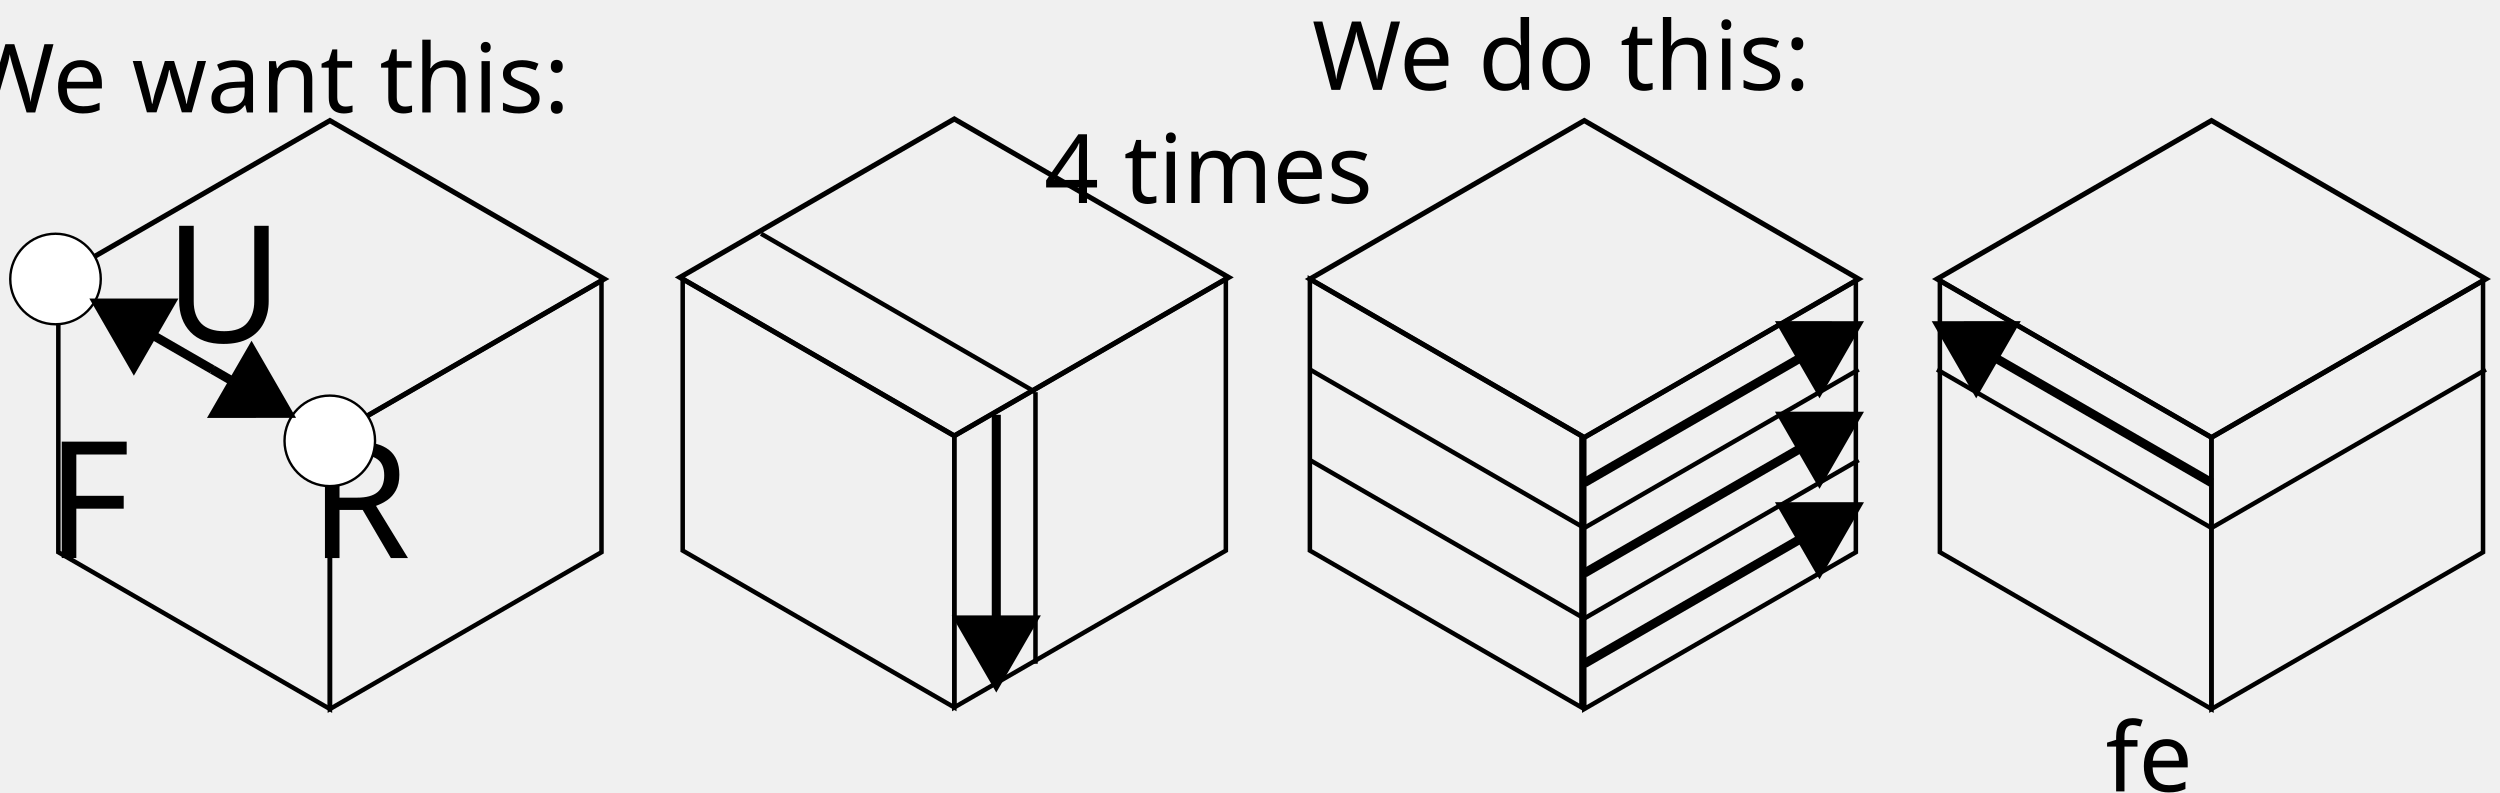
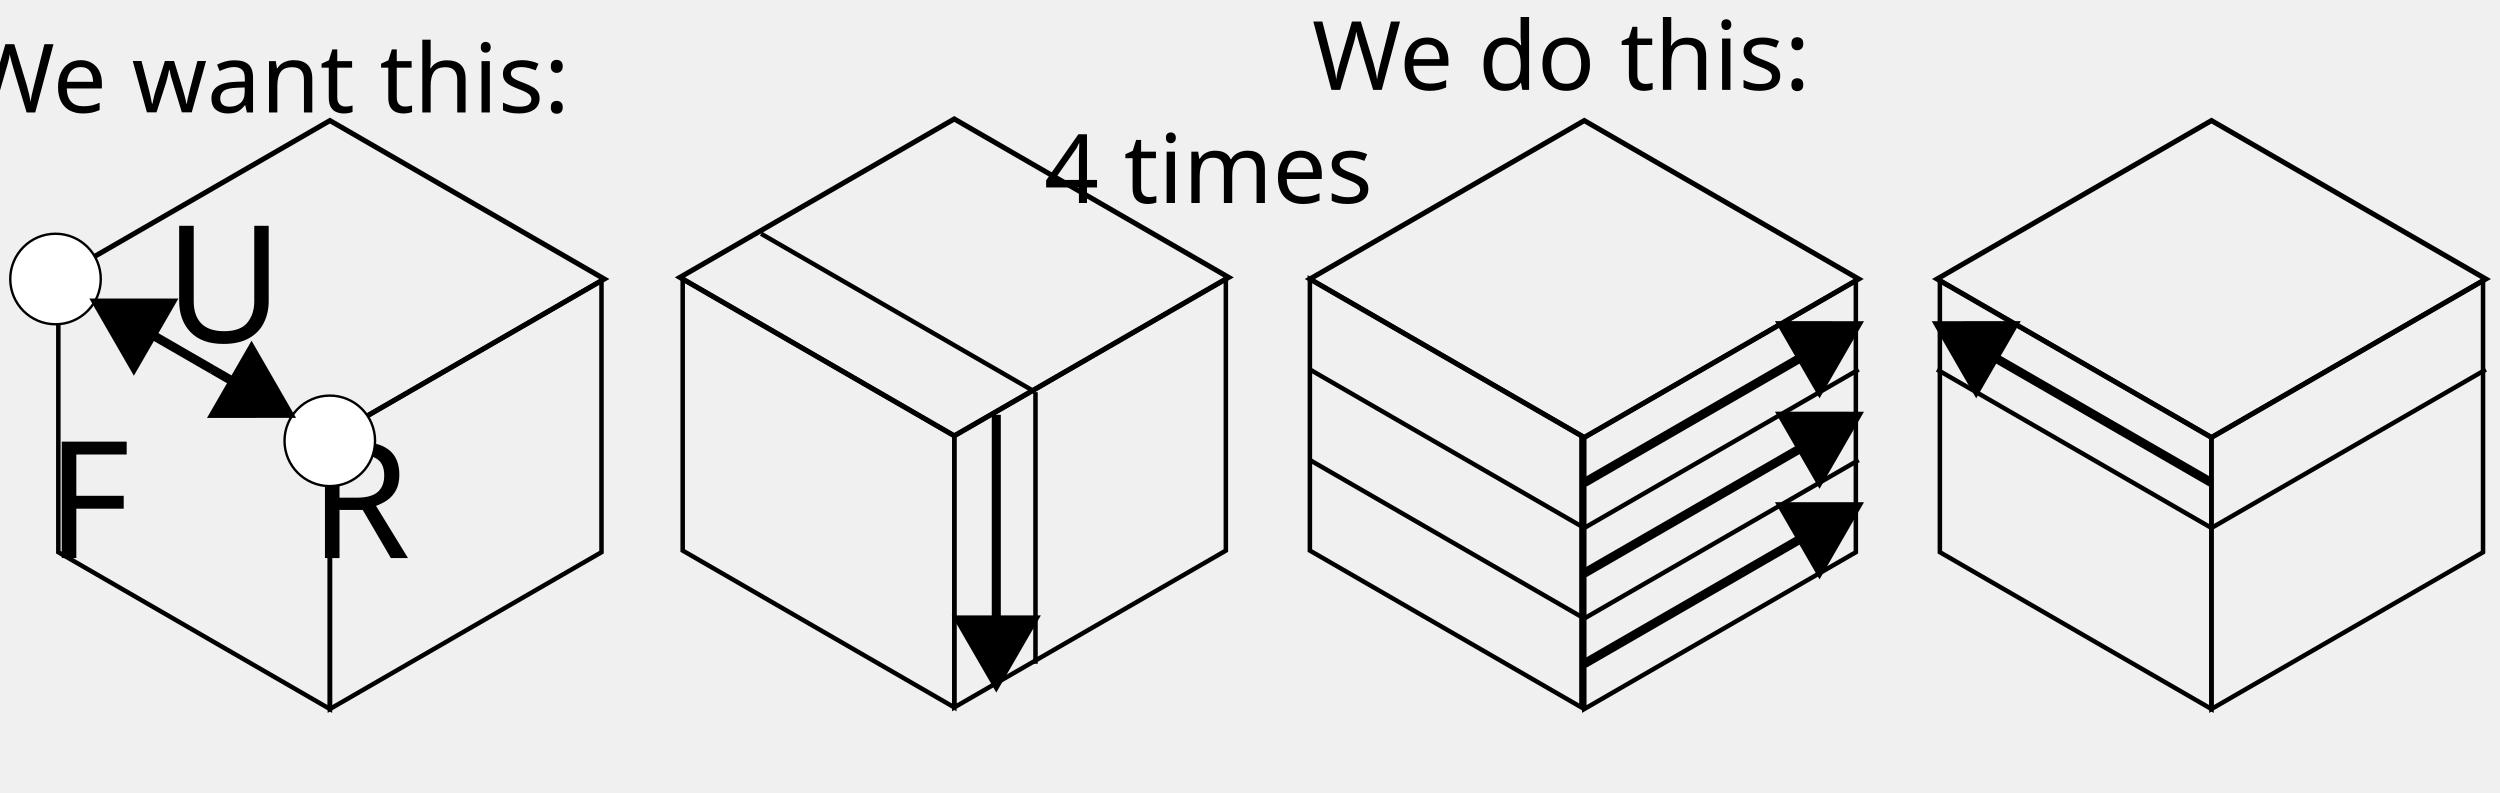
<svg xmlns="http://www.w3.org/2000/svg" width="276.164mm" height="87.541mm" viewBox="0 0 276.164 87.541" version="1.1" id="svg8">
  <defs id="defs2">
    <marker style="overflow:visible" id="marker2196" refX="0" refY="0" orient="auto">
      <path transform="scale(-0.8)" style="fill:#000000;fill-opacity:1;fill-rule:evenodd;stroke:#000000;stroke-width:1pt;stroke-opacity:1" d="M 5.77,0 -2.88,5 V -5 Z" id="path2194" />
    </marker>
    <marker style="overflow:visible" id="marker1940" refX="0" refY="0" orient="auto">
      <path transform="scale(-0.8)" style="fill:#000000;fill-opacity:1;fill-rule:evenodd;stroke:#000000;stroke-width:1pt;stroke-opacity:1" d="M 5.77,0 -2.88,5 V -5 Z" id="path1938" />
    </marker>
    <marker style="overflow:visible" id="marker1860" refX="0" refY="0" orient="auto">
      <path transform="scale(-0.8)" style="fill:#000000;fill-opacity:1;fill-rule:evenodd;stroke:#000000;stroke-width:1pt;stroke-opacity:1" d="M 5.77,0 -2.88,5 V -5 Z" id="path1858" />
    </marker>
    <marker style="overflow:visible" id="marker1782" refX="0" refY="0" orient="auto">
      <path transform="scale(-0.8)" style="fill:#000000;fill-opacity:1;fill-rule:evenodd;stroke:#000000;stroke-width:1pt;stroke-opacity:1" d="M 5.77,0 -2.88,5 V -5 Z" id="path1780" />
    </marker>
    <marker style="overflow:visible" id="marker1692" refX="0" refY="0" orient="auto">
      <path transform="scale(-0.8)" style="fill:#000000;fill-opacity:1;fill-rule:evenodd;stroke:#000000;stroke-width:1pt;stroke-opacity:1" d="M 5.77,0 -2.88,5 V -5 Z" id="path1690" />
    </marker>
    <marker style="overflow:visible" id="marker1606" refX="0" refY="0" orient="auto">
      <path transform="scale(-0.8)" style="fill:#000000;fill-opacity:1;fill-rule:evenodd;stroke:#000000;stroke-width:1pt;stroke-opacity:1" d="M 5.77,0 -2.88,5 V -5 Z" id="path1604" />
    </marker>
    <marker style="overflow:visible" id="TriangleInL" refX="0" refY="0" orient="auto">
      <path transform="scale(-0.8)" style="fill:#000000;fill-opacity:1;fill-rule:evenodd;stroke:#000000;stroke-width:1pt;stroke-opacity:1" d="M 5.77,0 -2.88,5 V -5 Z" id="path1063" />
    </marker>
    <marker style="overflow:visible" id="marker1360" refX="0" refY="0" orient="auto">
      <path transform="scale(-0.8)" style="fill:#000000;fill-opacity:1;fill-rule:evenodd;stroke:#000000;stroke-width:1pt;stroke-opacity:1" d="M 5.77,0 -2.88,5 V -5 Z" id="path1358" />
    </marker>
    <marker style="overflow:visible" id="Arrow2Lstart" refX="0" refY="0" orient="auto">
      <path transform="matrix(1.1,0,0,1.1,1.1,0)" d="M 8.719,4.034 -2.207,0.016 8.719,-4.002 c -1.745,2.372 -1.735,5.617 -6e-7,8.035 z" style="fill:#000000;fill-opacity:1;fill-rule:evenodd;stroke:#000000;stroke-width:0.625;stroke-linejoin:round;stroke-opacity:1" id="path948" />
    </marker>
  </defs>
  <g id="layer1" transform="translate(1.802169,-1.679524)">
    <path id="rect14" style="fill:none;stroke:#000000;stroke-width:0.5;stroke-opacity:1" d="M 4.641,32.679 34.641,50 V 80 L 4.641,62.679 Z" />
    <path id="rect861" style="fill:none;stroke:#000000;stroke-width:0.5;stroke-opacity:1" d="M 34.641,50 64.641,32.679 v 30 L 34.641,80 Z" />
    <path id="rect863" style="fill:none;stroke:#000000;stroke-width:0.564;stroke-opacity:1" d="M 4.33,32.5 34.641,15 64.952,32.5 34.641,50 Z" />
    <text xml:space="preserve" style="font-style:normal;font-weight:normal;font-size:18px;line-height:1.25;font-family:sans-serif;letter-spacing:0px;word-spacing:0px;fill:#000000;fill-opacity:1;stroke:none;stroke-width:0.379" x="19.641" y="56.34" id="text870" text-anchor="middle" dominant-baseline="central">
      <tspan id="tspan868" x="19.641" y="56.34" style="stroke-width:0.379">F</tspan>
    </text>
    <text xml:space="preserve" style="font-style:normal;font-weight:normal;font-size:18px;line-height:1.25;font-family:sans-serif;letter-spacing:0px;word-spacing:0px;fill:#000000;fill-opacity:1;stroke:none;stroke-width:0.379" x="34.641" y="32.5" id="text874" text-anchor="middle" dominant-baseline="central">
      <tspan id="tspan872" x="34.641" y="32.5" style="stroke-width:0.379">U</tspan>
    </text>
    <text xml:space="preserve" style="font-style:normal;font-weight:normal;font-size:18px;line-height:1.25;font-family:sans-serif;letter-spacing:0px;word-spacing:0px;fill:#000000;fill-opacity:1;stroke:none;stroke-width:0.379" x="49.641" y="56.34" id="text878" text-anchor="middle" dominant-baseline="central">
      <tspan id="tspan876" x="49.641" y="56.34" style="stroke-width:0.379">R</tspan>
    </text>
    <circle style="fill:#ffffff;fill-opacity:1;stroke:#000000;stroke-width:0.265;stroke-opacity:1" id="path924" cx="4.33" cy="32.5" r="5" />
    <circle style="fill:#ffffff;fill-opacity:1;stroke:#000000;stroke-width:0.265;stroke-opacity:1" id="ellipse926" cx="34.628" cy="50.379" r="5" />
    <text xml:space="preserve" style="font-style:normal;font-weight:normal;font-size:10.583px;line-height:1.25;font-family:sans-serif;letter-spacing:0px;word-spacing:0px;fill:#000000;fill-opacity:1;stroke:none;stroke-width:0.265" x="34.641" y="10" id="text1436" text-anchor="middle" dominant-baseline="central">
      <tspan id="tspan1434" x="34.641" y="10" style="stroke-width:0.265">We want this:</tspan>
    </text>
    <path style="fill:none;stroke:#000000;stroke-width:1;stroke-linecap:butt;stroke-linejoin:miter;stroke-miterlimit:4;stroke-dasharray:none;stroke-opacity:1;marker-start:url(#TriangleInL)" d="m 12.99,37.5 8.66,5" id="path1574" />
    <path style="fill:none;stroke:#000000;stroke-width:1;stroke-linecap:butt;stroke-linejoin:miter;stroke-miterlimit:4;stroke-dasharray:none;stroke-opacity:1;marker-start:url(#marker1606)" d="M 25.981,45 21.651,42.5" id="path1602" />
    <path id="path1664" style="fill:none;stroke:#000000;stroke-width:0.5;stroke-opacity:1" d="m 73.612,32.5 30,17.321 v 30 L 73.612,62.5 Z" />
    <path id="path1666" style="fill:none;stroke:#000000;stroke-width:0.5;stroke-opacity:1" d="m 103.612,49.821 30,-17.321 v 30 l -30,17.321 z" />
    <path id="path1668" style="fill:none;stroke:#000000;stroke-width:0.564;stroke-opacity:1" d="m 73.301,32.321 30.311,-17.5 30.311,17.5 -30.311,17.5 z" />
    <path style="fill:none;stroke:#000000;stroke-width:0.5;stroke-linecap:butt;stroke-linejoin:miter;stroke-miterlimit:4;stroke-dasharray:none;stroke-opacity:1" d="M 82.272,27.5 112.583,45 Z" id="path1676" />
    <path style="fill:none;stroke:#000000;stroke-width:0.5;stroke-linecap:butt;stroke-linejoin:miter;stroke-miterlimit:4;stroke-dasharray:none;stroke-opacity:1" d="M 112.583,45 V 75" id="path1680" />
    <path style="fill:none;stroke:#000000;stroke-width:1;stroke-linecap:butt;stroke-linejoin:miter;stroke-miterlimit:4;stroke-dasharray:none;stroke-opacity:1;marker-start:url(#marker1692)" d="m 108.253,72.5 v -25" id="path1688" />
    <path id="path1758" style="fill:none;stroke:#000000;stroke-width:0.5;stroke-opacity:1" d="m 142.894,32.5 30,17.321 v 30 L 142.894,62.5 Z" />
    <path id="path1760" style="fill:none;stroke:#000000;stroke-width:0.5;stroke-opacity:1" d="m 173.205,50 30,-17.321 v 30 l -30,17.321 z" />
    <path id="path1762" style="fill:none;stroke:#000000;stroke-width:0.564;stroke-opacity:1" d="M 142.894,32.5 173.205,15 203.516,32.5 173.205,50 Z" />
    <path style="fill:none;stroke:#000000;stroke-width:0.5;stroke-linecap:butt;stroke-linejoin:miter;stroke-miterlimit:4;stroke-dasharray:none;stroke-opacity:1" d="M 142.894,42.5 173.205,60" id="path1764" />
    <path style="fill:none;stroke:#000000;stroke-width:0.5;stroke-linecap:butt;stroke-linejoin:miter;stroke-miterlimit:4;stroke-dasharray:none;stroke-opacity:1" d="m 142.894,52.5 30.311,17.5" id="path1766" />
    <path style="fill:none;stroke:#000000;stroke-width:0.5;stroke-linecap:butt;stroke-linejoin:miter;stroke-miterlimit:4;stroke-dasharray:none;stroke-opacity:1" d="M 173.205,60 203.516,42.5" id="path1768" />
    <path style="fill:none;stroke:#000000;stroke-width:0.5;stroke-linecap:butt;stroke-linejoin:miter;stroke-miterlimit:4;stroke-dasharray:none;stroke-opacity:1" d="M 173.205,70 203.516,52.5" id="path1770" />
    <path style="fill:none;stroke:#000000;stroke-width:1;stroke-linecap:butt;stroke-linejoin:miter;stroke-miterlimit:4;stroke-dasharray:none;stroke-opacity:1;marker-start:url(#marker1782)" d="M 199.186,40 173.205,55" id="path1778" />
    <path style="fill:none;stroke:#000000;stroke-width:1;stroke-linecap:butt;stroke-linejoin:miter;stroke-miterlimit:4;stroke-dasharray:none;stroke-opacity:1;marker-start:url(#marker1860)" d="M 199.186,50 173.205,65" id="path1856" />
    <path style="fill:none;stroke:#000000;stroke-width:1;stroke-linecap:butt;stroke-linejoin:miter;stroke-miterlimit:4;stroke-dasharray:none;stroke-opacity:1;marker-start:url(#marker1940)" d="M 199.186,60 173.205,75" id="path1936" />
    <text xml:space="preserve" style="font-style:normal;font-weight:normal;font-size:10.583px;line-height:1.25;font-family:sans-serif;letter-spacing:0px;word-spacing:0px;fill:#000000;fill-opacity:1;stroke:none;stroke-width:0.265" x="138.564" y="20" id="text2026" text-anchor="middle" dominant-baseline="central">
      <tspan id="tspan2024" x="138.564" y="20" style="stroke-width:0.265">4 times</tspan>
    </text>
    <path id="path2032" style="fill:none;stroke:#000000;stroke-width:0.564;stroke-opacity:1" d="M 212.176,32.5 242.487,15 272.798,32.5 242.487,50 Z" />
    <path id="path2034" style="fill:none;stroke:#000000;stroke-width:0.5;stroke-opacity:1" d="M 212.487,32.679 242.487,50 V 80 L 212.487,62.679 Z" />
    <path id="path2036" style="fill:none;stroke:#000000;stroke-width:0.5;stroke-opacity:1" d="m 242.487,50 30,-17.321 v 30 l -30,17.321 z" />
    <path style="fill:none;stroke:#000000;stroke-width:0.5;stroke-linecap:butt;stroke-linejoin:miter;stroke-miterlimit:4;stroke-dasharray:none;stroke-opacity:1" d="M 212.176,42.5 242.487,60" id="path2182" />
    <path style="fill:none;stroke:#000000;stroke-width:0.5;stroke-linecap:butt;stroke-linejoin:miter;stroke-miterlimit:4;stroke-dasharray:none;stroke-opacity:1" d="M 242.487,60 272.798,42.5" id="path2184" />
    <path style="fill:none;stroke:#000000;stroke-width:1;stroke-linecap:butt;stroke-linejoin:miter;stroke-miterlimit:4;stroke-dasharray:none;stroke-opacity:1;marker-start:url(#marker2196)" d="m 216.506,40 25.981,15" id="path2192" />
-     <text xml:space="preserve" style="font-style:normal;font-weight:normal;font-size:10.583px;line-height:1.25;font-family:sans-serif;letter-spacing:0px;word-spacing:0px;fill:#000000;fill-opacity:1;stroke:none;stroke-width:0.265" x="242.487" y="85" id="text2290" text-anchor="middle" dominant-baseline="central">
-       <tspan id="tspan2288" x="242.487" y="85" style="stroke-width:0.265">fe</tspan>
-     </text>
    <text xml:space="preserve" style="font-style:normal;font-weight:normal;font-size:10.583px;line-height:1.25;font-family:sans-serif;letter-spacing:0px;word-spacing:0px;fill:#000000;fill-opacity:1;stroke:none;stroke-width:0.265" x="177.535" y="7.5" id="text2294" text-anchor="middle" dominant-baseline="central">
      <tspan id="tspan2292" x="177.535" y="7.5" style="stroke-width:0.265">We do this:</tspan>
    </text>
  </g>
</svg>
